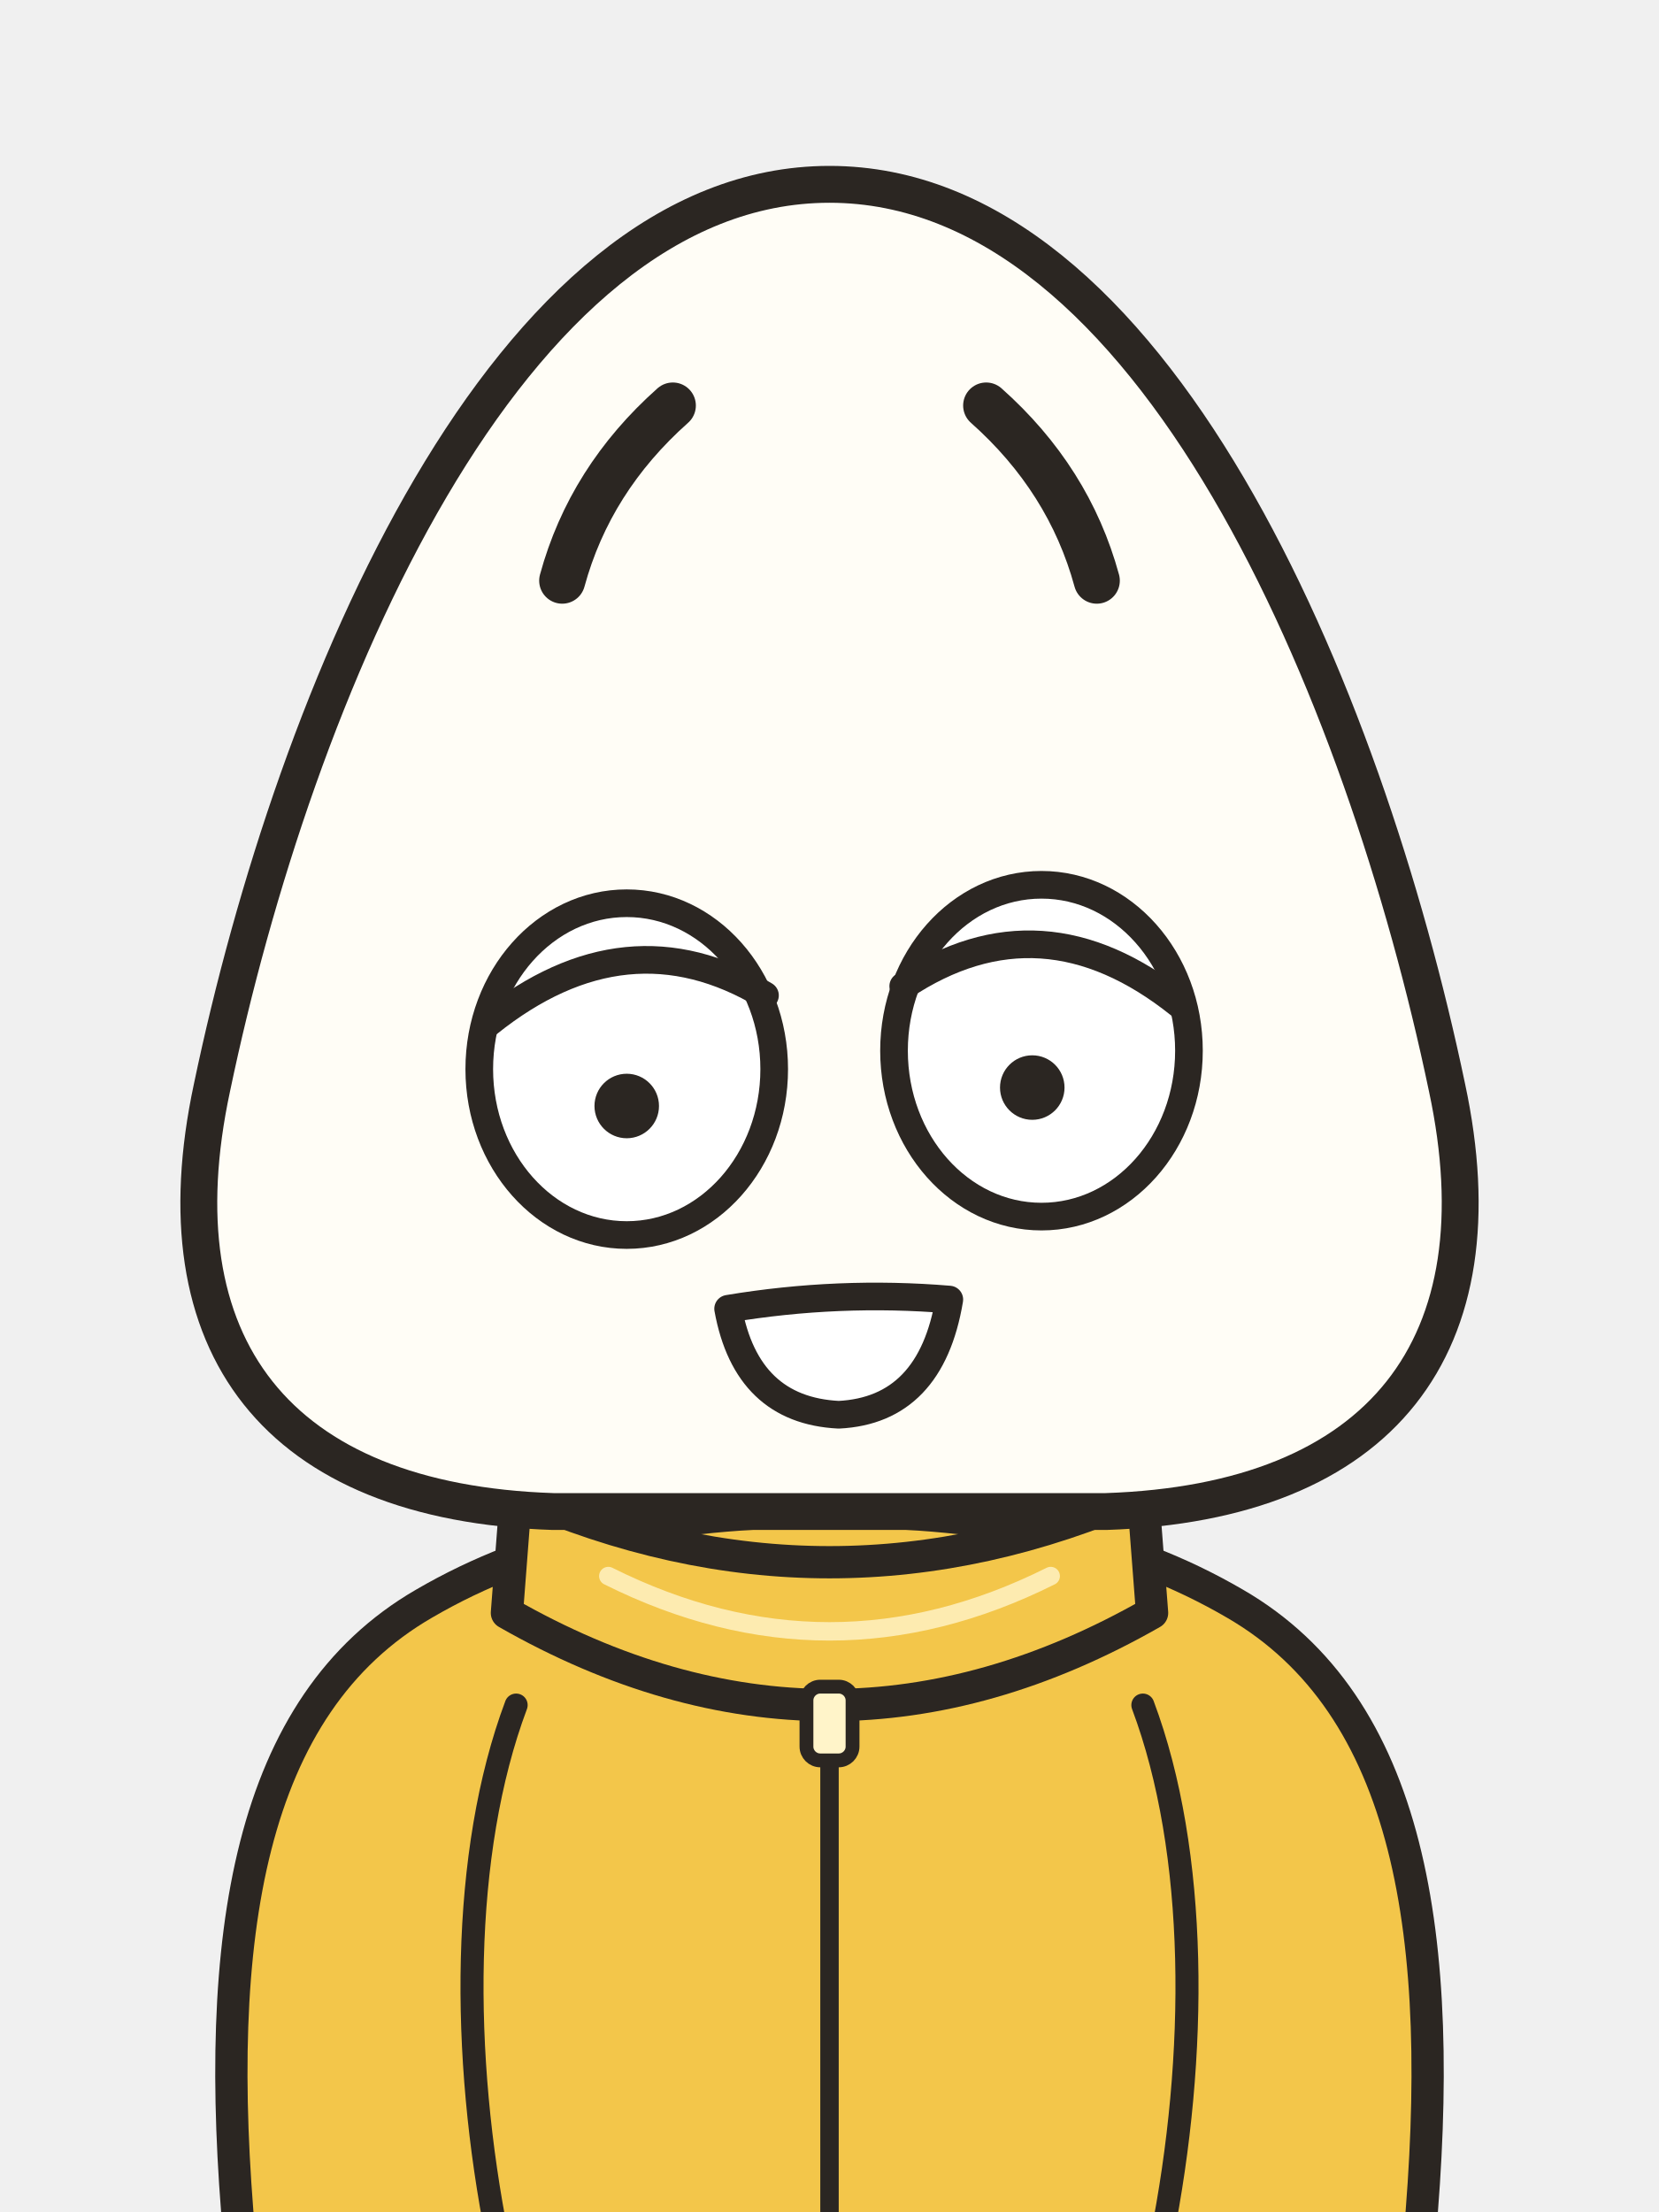
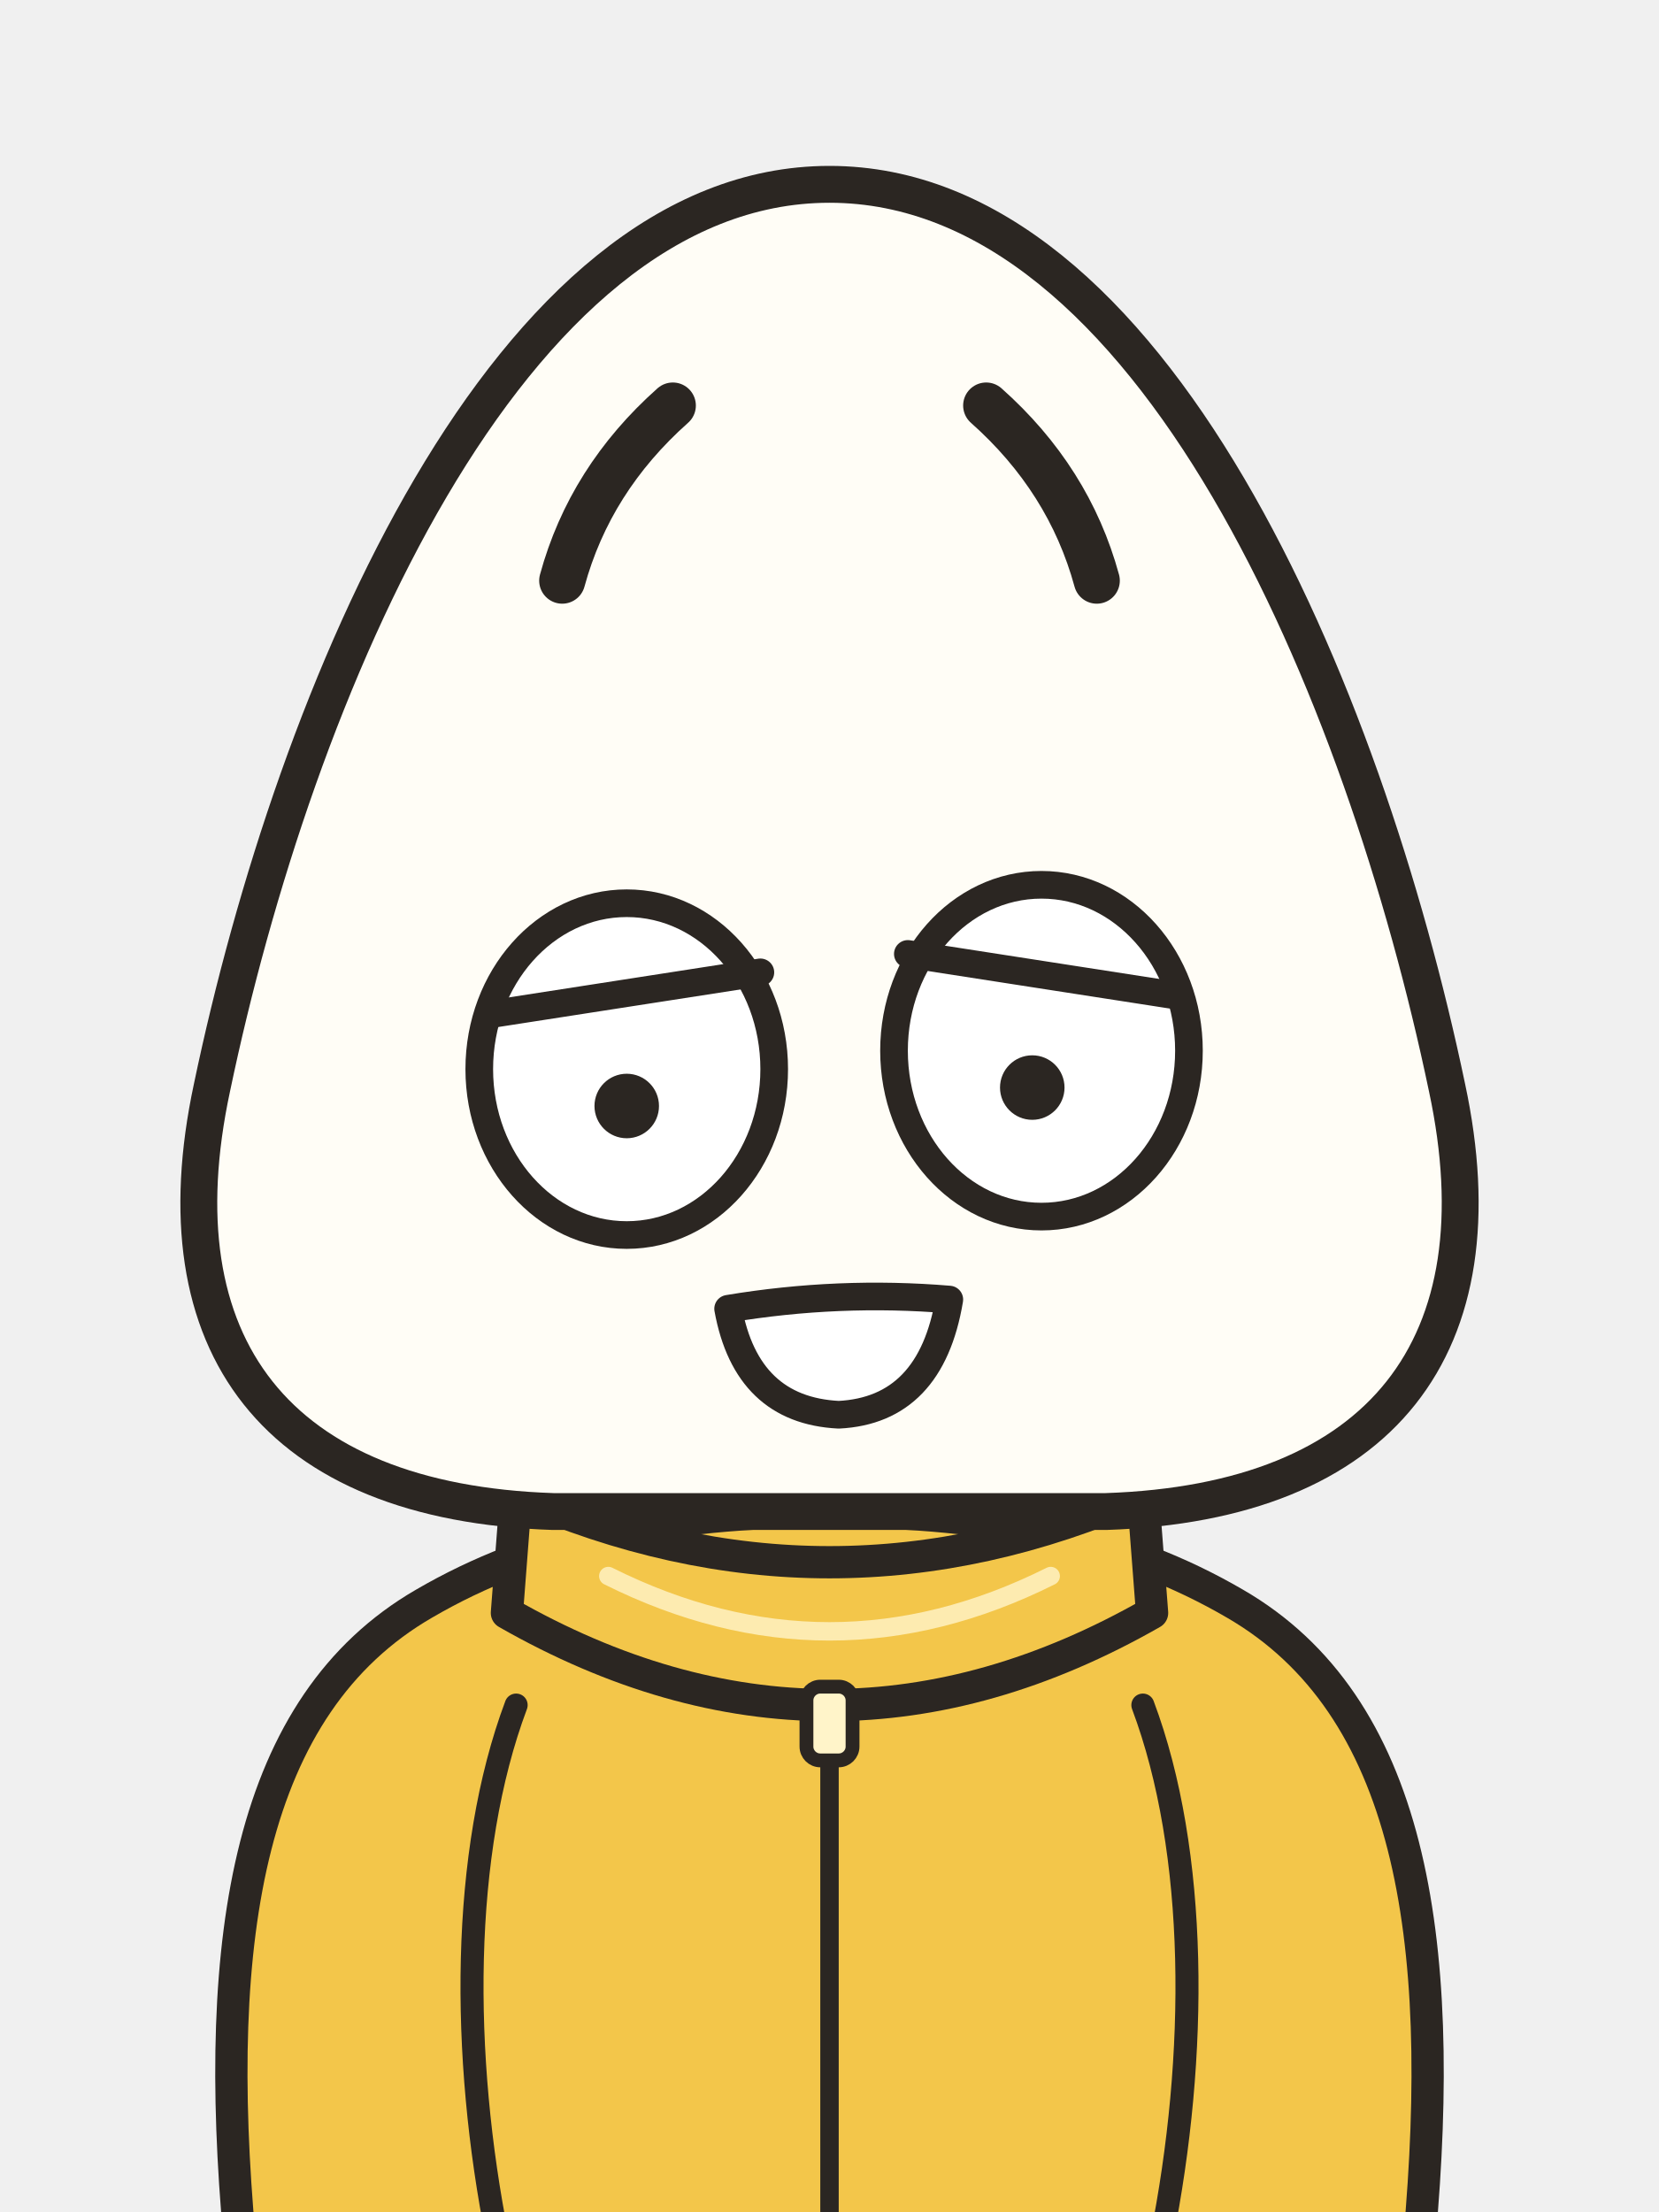
<svg xmlns="http://www.w3.org/2000/svg" viewBox="0 0 360 480" width="360" height="480" role="img" aria-label="ソネ">
  <g stroke="#2b2622" stroke-linejoin="round" stroke-linecap="round">
    <path d="M52 486 C46 420 54 370 92 348 C116 334 144 328 180 328 C216 328 244 334 268 348 C306 370 314 420 308 486 Z" fill="#f3c64a" stroke-width="7" />
    <path d="M112 370 C100 402 100 446 108 486 M248 370 C260 402 260 446 252 486" fill="none" stroke-width="5" />
    <path d="M180 370 V486" fill="none" stroke-width="4" />
    <path d="M112 324 Q180 354 248 324 L250 350 Q180 390 110 350 Z" fill="#f3c64a" stroke-width="7" />
  </g>
  <path d="M132 342 Q180 366 228 342" fill="none" stroke="#fff4c9" stroke-width="4" stroke-linecap="round" opacity="0.8" />
  <rect x="175" y="366" width="10" height="16" rx="3" fill="#fff4c9" stroke="#2b2622" stroke-width="3" />
  <path d="M180 40 C250 40 296 150 314 236 C326 292 300 326 240 328 H120 C60 326 34 292 46 236 C64 150 110 40 180 40 Z" fill="#fffdf6" stroke="#2b2622" stroke-width="8" stroke-linejoin="round" />
  <path d="M122 126 Q128 104 146 88 M214 88 Q232 104 238 126" fill="none" stroke="#2b2622" stroke-width="10" stroke-linecap="round" />
  <ellipse cx="136" cy="232" rx="32" ry="36" fill="#fff" stroke="#2b2622" stroke-width="6" />
  <ellipse cx="226" cy="228" rx="32" ry="36" fill="#fff" stroke="#2b2622" stroke-width="6" />
-   <path d="M106 222 Q136 198 166 216" fill="none" stroke="#2b2622" stroke-width="6" stroke-linecap="round" />
-   <path d="M196 214 Q226 194 256 218" fill="none" stroke="#2b2622" stroke-width="6" stroke-linecap="round" />
+   <path d="M107 220 L165 211" fill="none" stroke="#2b2622" stroke-width="6" stroke-linecap="round" />
+   <path d="M197 207 L255 216" fill="none" stroke="#2b2622" stroke-width="6" stroke-linecap="round" />
  <circle cx="136" cy="240" r="7" fill="#2b2622" />
  <circle cx="224" cy="236" r="7" fill="#2b2622" />
  <path d="M158 284 Q182 280 206 282 Q202 306 182 307 Q162 306 158 284 Z" fill="#fff" stroke="#2b2622" stroke-width="6" stroke-linejoin="round" />
</svg>
